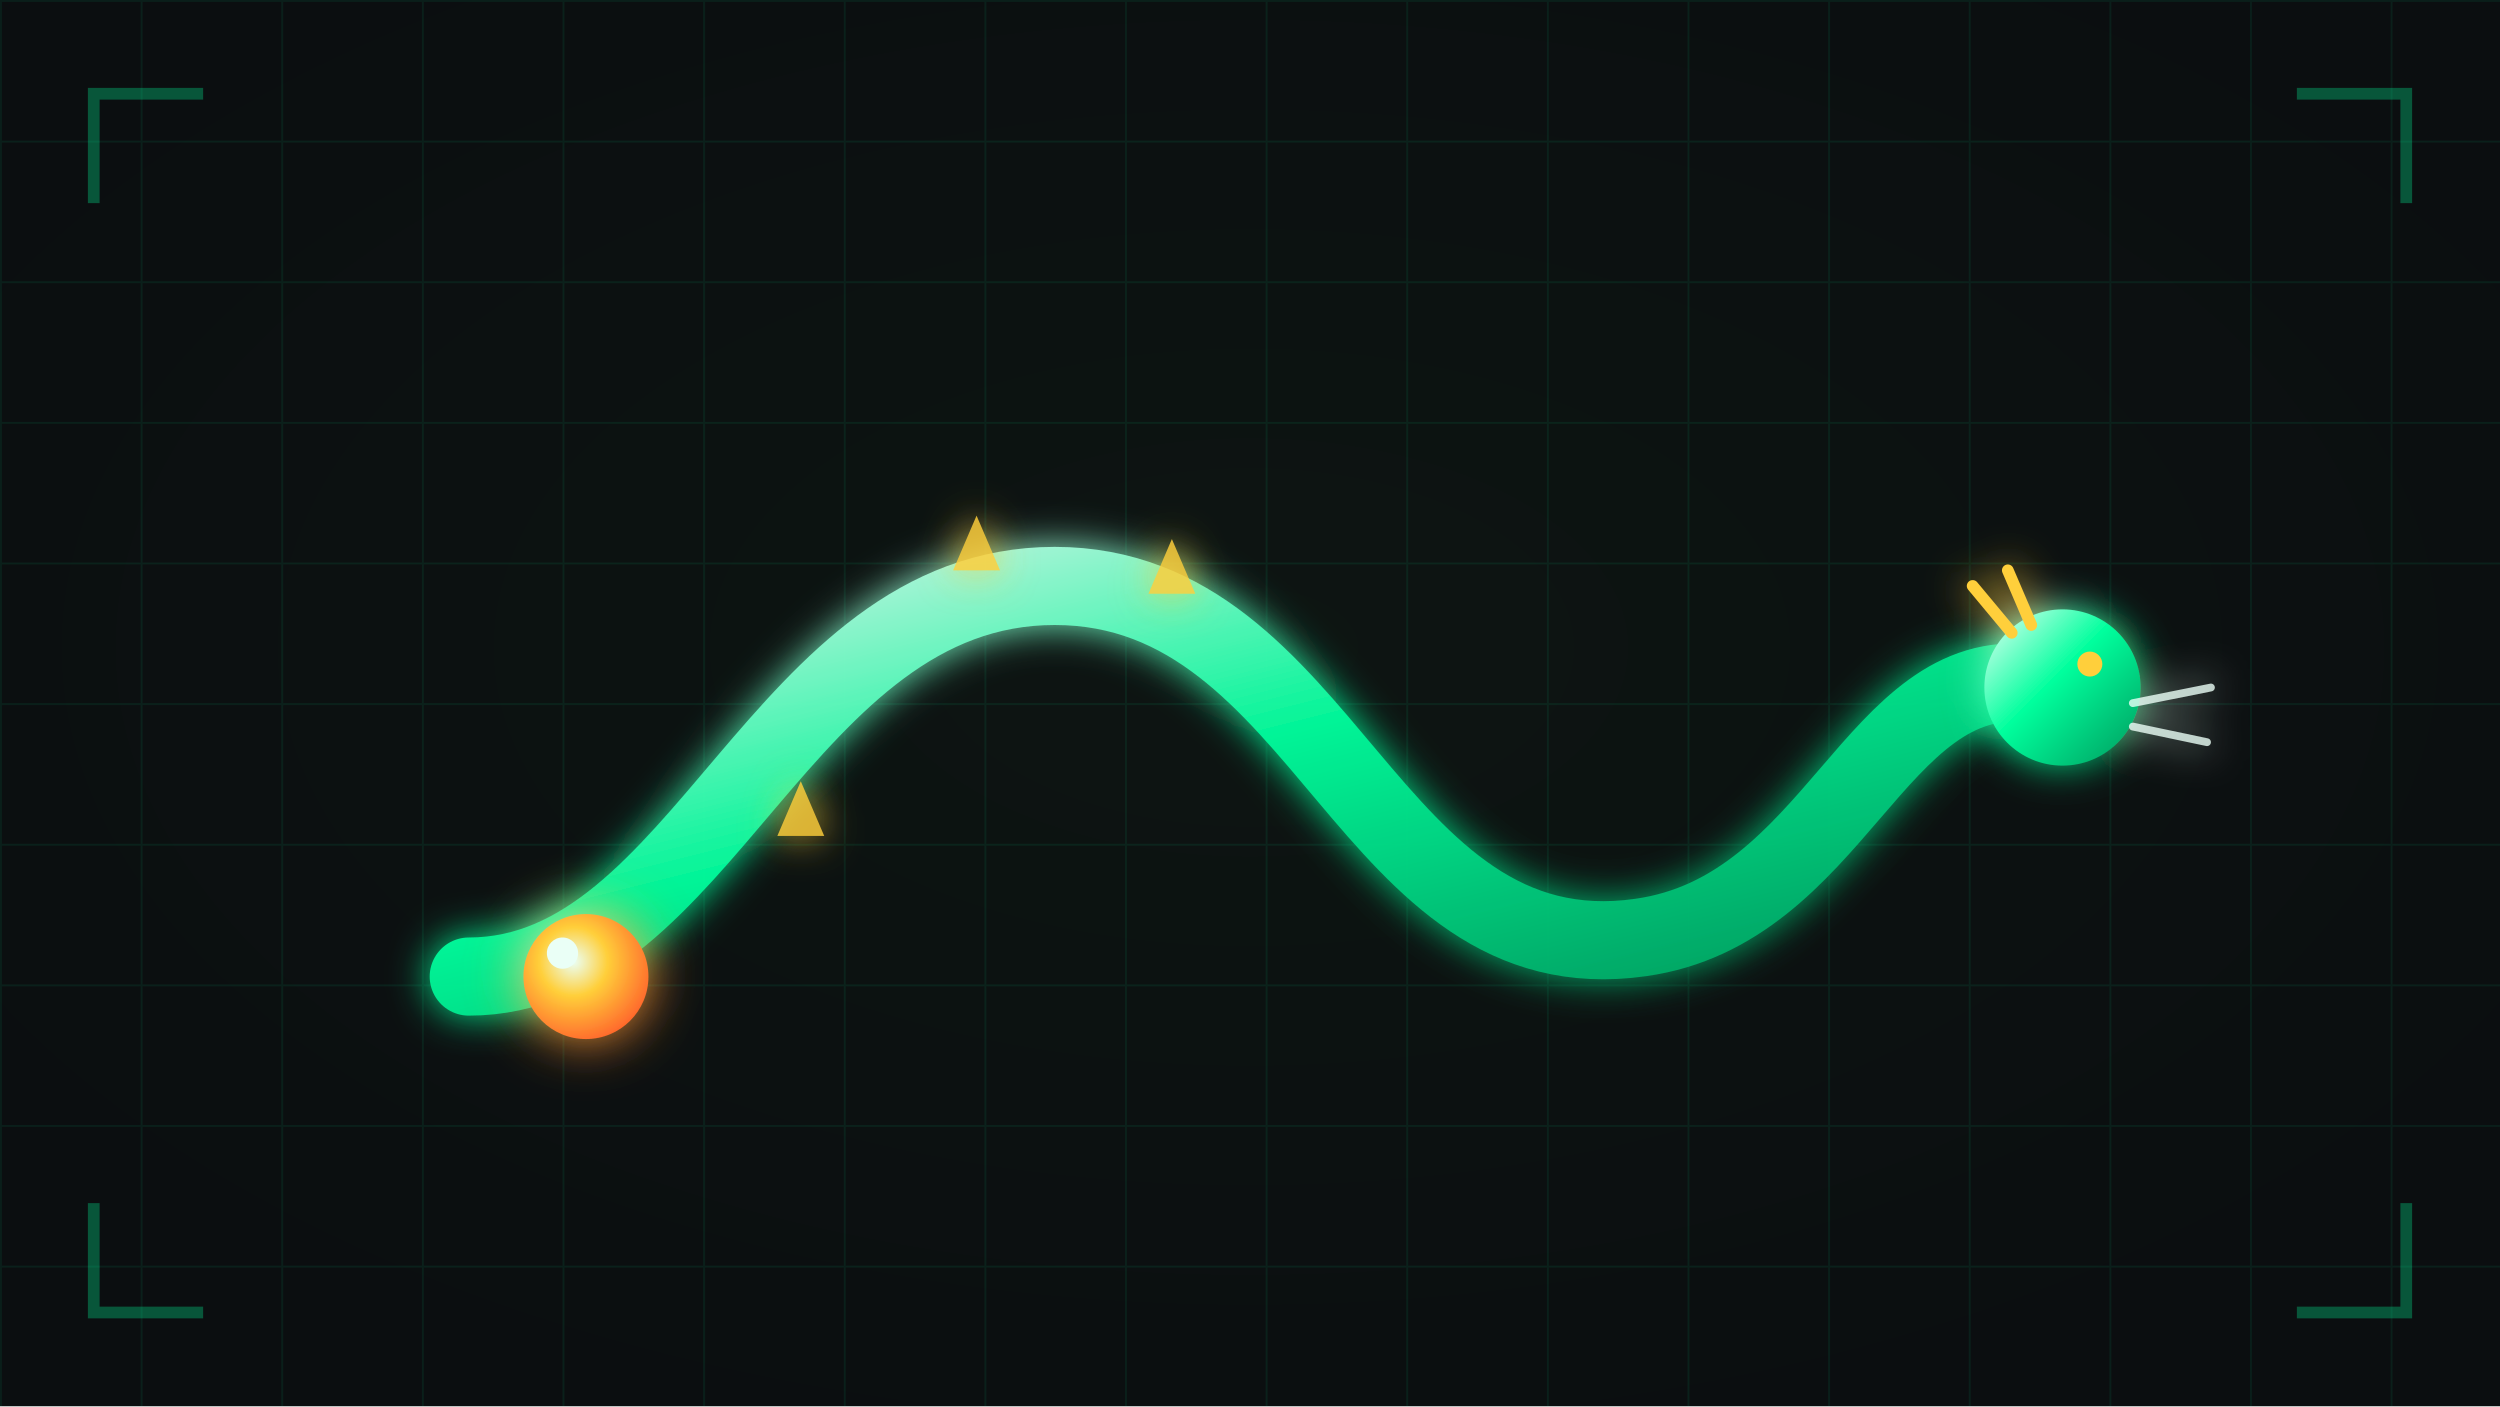
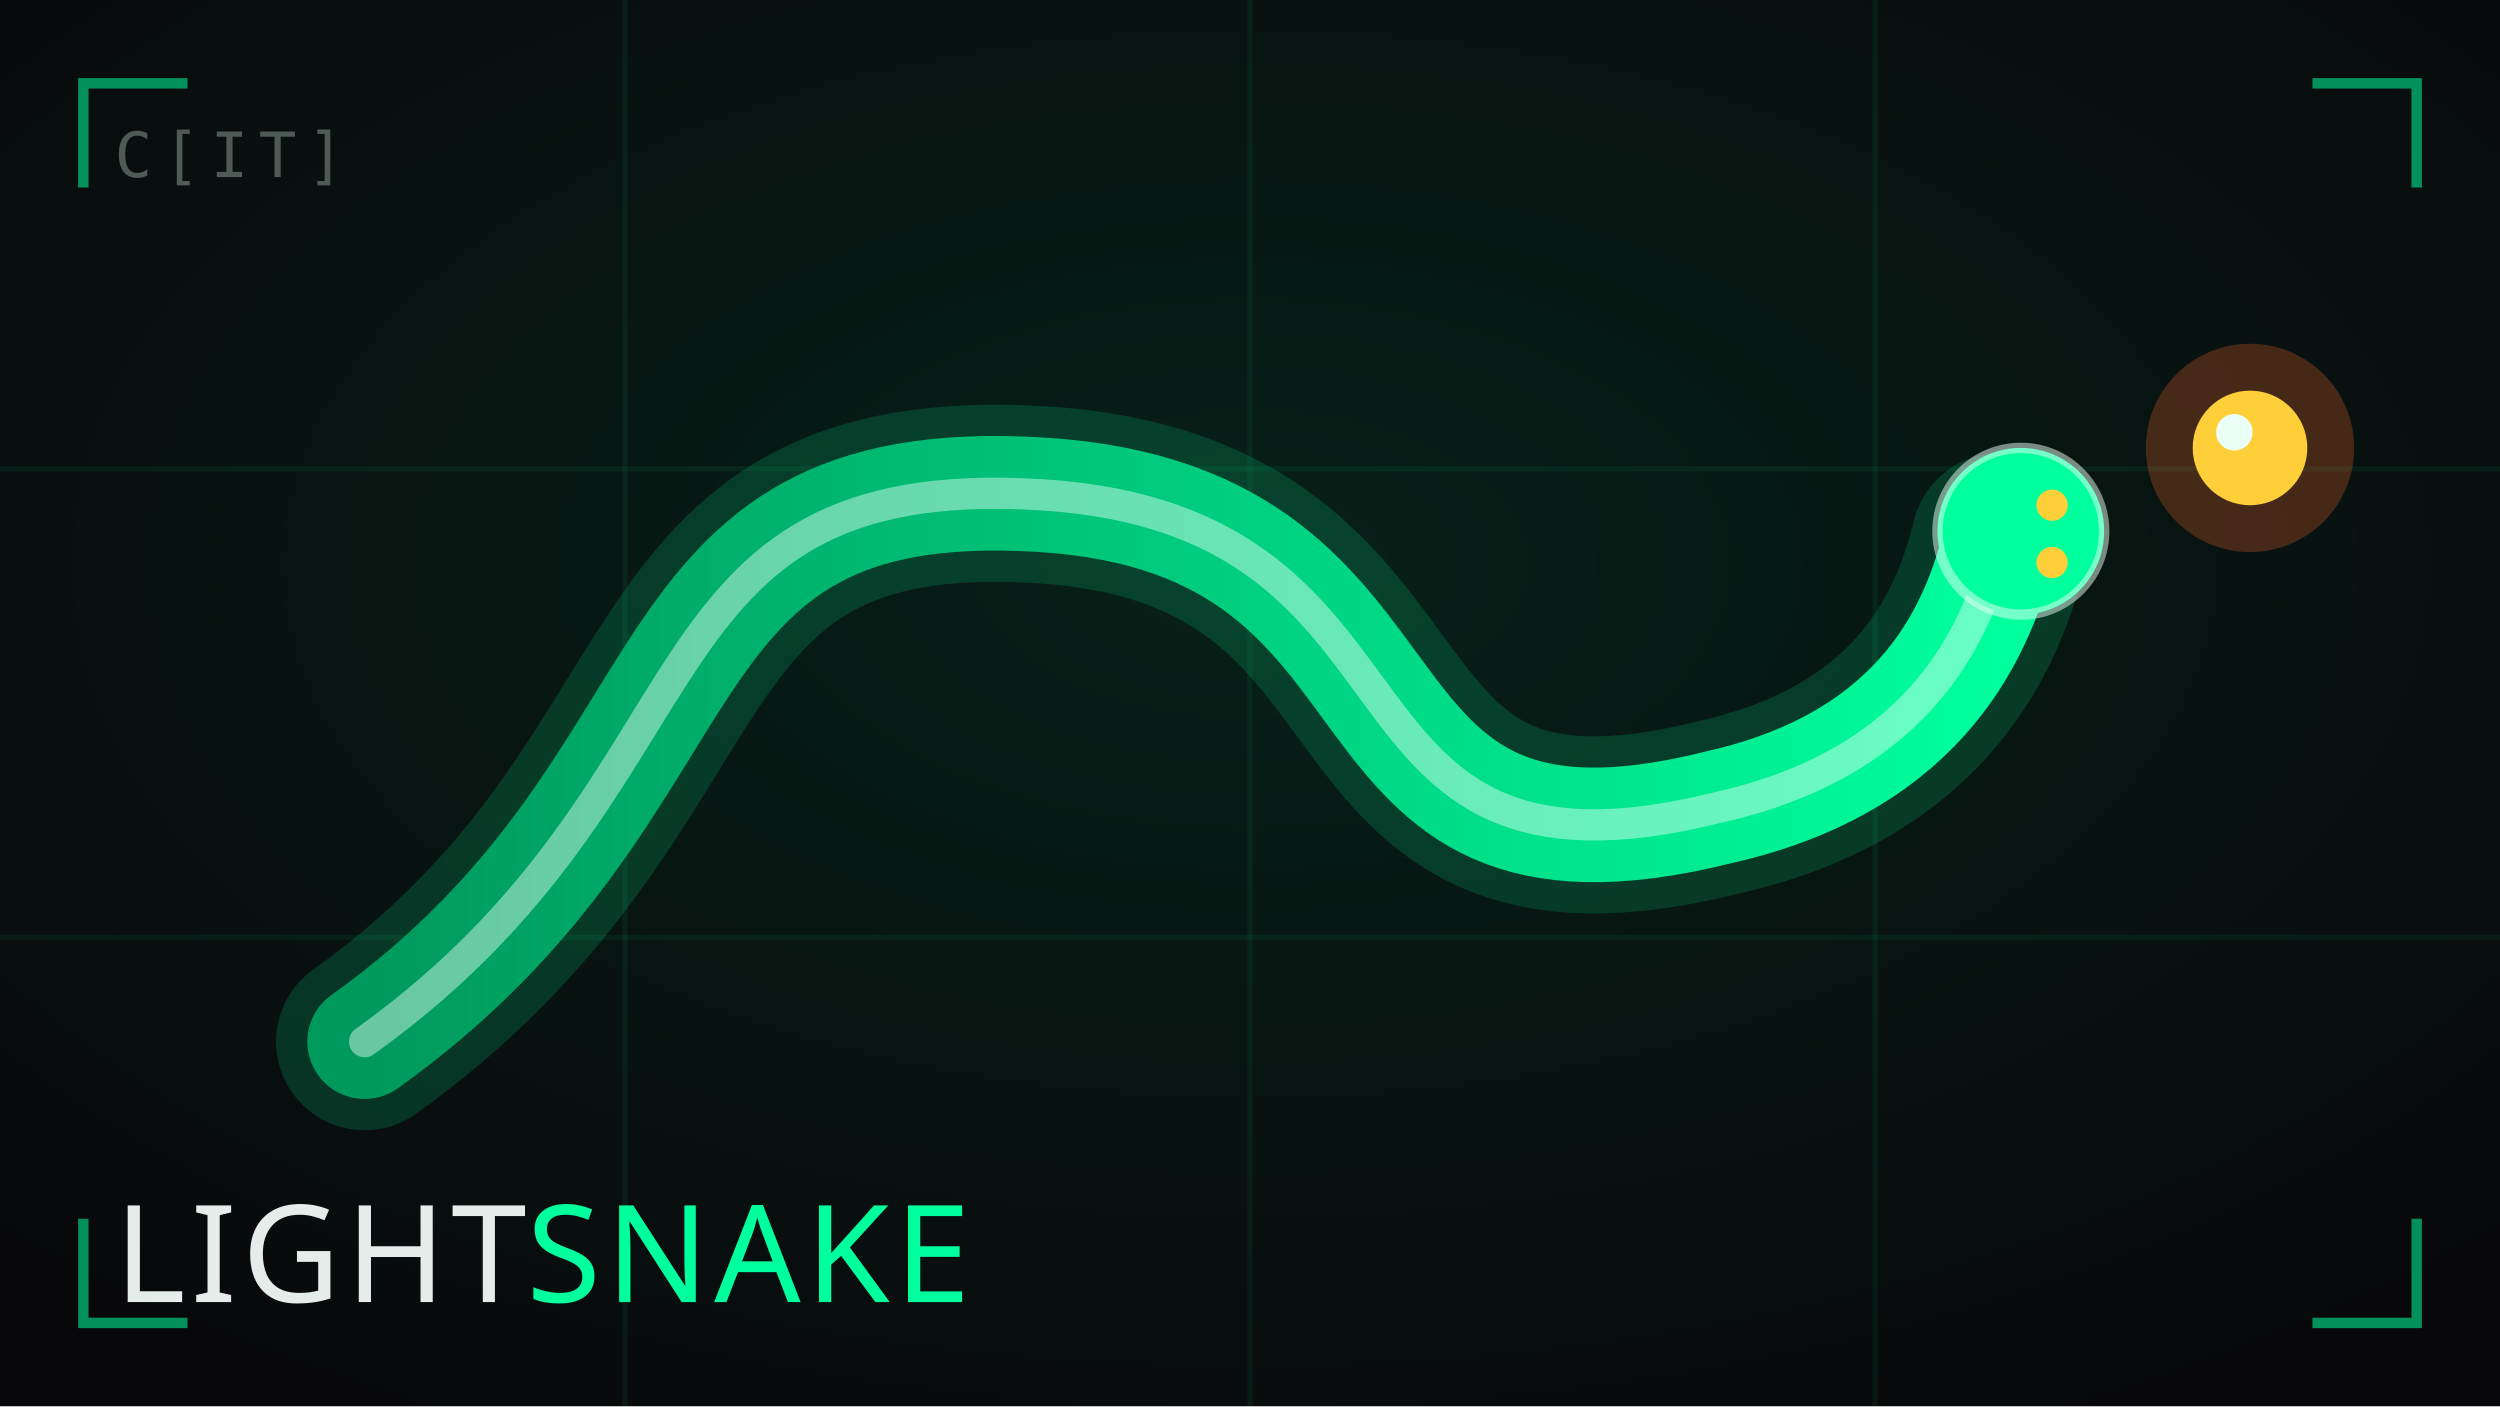
- <svg xmlns="http://www.w3.org/2000/svg" width="640" height="360" viewBox="0 0 640 360" role="img" aria-label="Light Snake">
+ <svg xmlns="http://www.w3.org/2000/svg" width="480" height="270" viewBox="0 0 480 270">
  <defs>
-     <radialGradient id="bgGlow" cx="50%" cy="46%" r="60%">
-       <stop offset="0%" stop-color="#0d1512" />
-       <stop offset="100%" stop-color="#0b0e10" />
+     <radialGradient id="ls_glow" cx="0.5" cy="0.4" r="0.7">
+       <stop offset="0" stop-color="#00ff9d" stop-opacity="0.10" />
+       <stop offset="1" stop-color="#00ff9d" stop-opacity="0" />
    </radialGradient>
-     <pattern id="grid" width="36" height="36" patternUnits="userSpaceOnUse">
-       <path d="M36 0H0V36" fill="none" stroke="rgba(0,255,157,0.07)" stroke-width="1" />
-     </pattern>
-     <linearGradient id="body" x1="0" y1="0" x2="1" y2="1">
-       <stop offset="0%" stop-color="#eafff6" />
-       <stop offset="45%" stop-color="#00ff9d" />
-       <stop offset="100%" stop-color="#00995c" />
+     <linearGradient id="ls_body" x1="0" y1="0" x2="1" y2="0">
+       <stop offset="0" stop-color="#00995c" />
+       <stop offset="1" stop-color="#00ff9d" />
    </linearGradient>
-     <radialGradient id="orb" cx="40%" cy="38%" r="65%">
-       <stop offset="0%" stop-color="#eafff6" />
-       <stop offset="42%" stop-color="#ffcf3a" />
-       <stop offset="100%" stop-color="#ff6a2c" />
-     </radialGradient>
-     <filter id="gGlow" x="-50%" y="-50%" width="200%" height="200%">
-       <feGaussianBlur stdDeviation="5" result="b" />
-       <feMerge>
-         <feMergeNode in="b" />
-         <feMergeNode in="SourceGraphic" />
-       </feMerge>
-     </filter>
-     <filter id="oGlow" x="-80%" y="-80%" width="260%" height="260%">
-       <feGaussianBlur stdDeviation="7" result="b" />
-       <feMerge>
-         <feMergeNode in="b" />
-         <feMergeNode in="SourceGraphic" />
-       </feMerge>
-     </filter>
  </defs>
-   <rect width="640" height="360" fill="url(#bgGlow)" />
-   <rect width="640" height="360" fill="url(#grid)" />
-   <g fill="none" stroke="rgba(0,255,157,0.30)" stroke-width="3">
-     <path d="M24 52 V24 H52" />
-     <path d="M588 24 H616 V52" />
-     <path d="M616 308 V336 H588" />
-     <path d="M52 336 H24 V308" />
+   <rect width="480" height="270" fill="#08080a" />
+   <rect width="480" height="270" fill="url(#ls_glow)" />
+   <g stroke="rgba(0,255,157,0.06)" stroke-width="1">
+     <line x1="120" y1="0" x2="120" y2="270" />
+     <line x1="240" y1="0" x2="240" y2="270" />
+     <line x1="360" y1="0" x2="360" y2="270" />
+     <line x1="0" y1="90" x2="480" y2="90" />
+     <line x1="0" y1="180" x2="480" y2="180" />
  </g>
-   <path d="M120 250 C 180 250 200 150 270 150 C 340 150 350 250 420 240 C 470 233 480 170 520 175" fill="none" stroke="url(#body)" stroke-width="20" stroke-linecap="round" filter="url(#gGlow)" opacity="0.95" />
-   <g fill="#ffcf3a" filter="url(#gGlow)" opacity="0.85">
-     <path d="M250 132 l6 14 l-12 0 z" />
-     <path d="M300 138 l6 14 l-12 0 z" />
-     <path d="M205 200 l6 14 l-12 0 z" />
+   <g fill="none" stroke-linecap="round">
+     <path d="M70 200 C140 150 120 90 200 95 C280 100 250 175 330 155 C370 146 380 120 384 104" stroke="#00ff9d" stroke-width="34" opacity="0.16" />
+     <path d="M70 200 C140 150 120 90 200 95 C280 100 250 175 330 155 C370 146 380 120 384 104" stroke="url(#ls_body)" stroke-width="22" />
+     <path d="M70 200 C140 150 120 90 200 95 C280 100 250 175 330 155 C370 146 380 120 384 104" stroke="rgba(234,255,246,0.45)" stroke-width="6" />
  </g>
-   <g filter="url(#gGlow)">
-     <circle cx="528" cy="176" r="20" fill="url(#body)" />
-     <circle cx="535" cy="170" r="3.2" fill="#ffcf3a" />
-     <g stroke="#ffcf3a" stroke-width="3" stroke-linecap="round">
-       <line x1="515" y1="162" x2="505" y2="150" />
-       <line x1="520" y1="160" x2="514" y2="146" />
-     </g>
-     <g stroke="rgba(234,255,246,0.8)" stroke-width="2" stroke-linecap="round">
-       <line x1="546" y1="180" x2="566" y2="176" />
-       <line x1="546" y1="186" x2="565" y2="190" />
-     </g>
+   <g transform="translate(388,102)">
+     <circle r="16" fill="#00ff9d" />
+     <circle r="16" fill="none" stroke="rgba(234,255,246,0.5)" stroke-width="2" />
+     <circle cx="6" cy="-5" r="3" fill="#ffcf3a" />
+     <circle cx="6" cy="6" r="3" fill="#ffcf3a" />
  </g>
-   <g filter="url(#oGlow)">
-     <circle cx="150" cy="250" r="16" fill="url(#orb)" />
-     <circle cx="144" cy="244" r="4" fill="#eafff6" />
+   <g transform="translate(432,86)">
+     <circle r="20" fill="#ff6a2c" opacity="0.25" />
+     <circle r="11" fill="#ffcf3a" />
+     <circle cx="-3" cy="-3" r="3.5" fill="#eafff6" />
  </g>
+   <g stroke="#00ff9d" stroke-width="2" fill="none" opacity="0.55">
+     <path d="M16 36 L16 16 L36 16" />
+     <path d="M464 36 L464 16 L444 16" />
+     <path d="M16 234 L16 254 L36 254" />
+     <path d="M464 234 L464 254 L444 254" />
+   </g>
+   <text x="22" y="34" font-family="'JetBrains Mono', ui-monospace, monospace" font-size="12" letter-spacing="2" fill="#4e5a55">C[IT]</text>
+   <text x="22" y="250" font-family="'Saira Stencil One', 'Archivo', system-ui, sans-serif" font-size="26" letter-spacing="1" fill="#e6ece9">LIGHT<tspan fill="#00ff9d"> SNAKE</tspan>
+   </text>
</svg>
